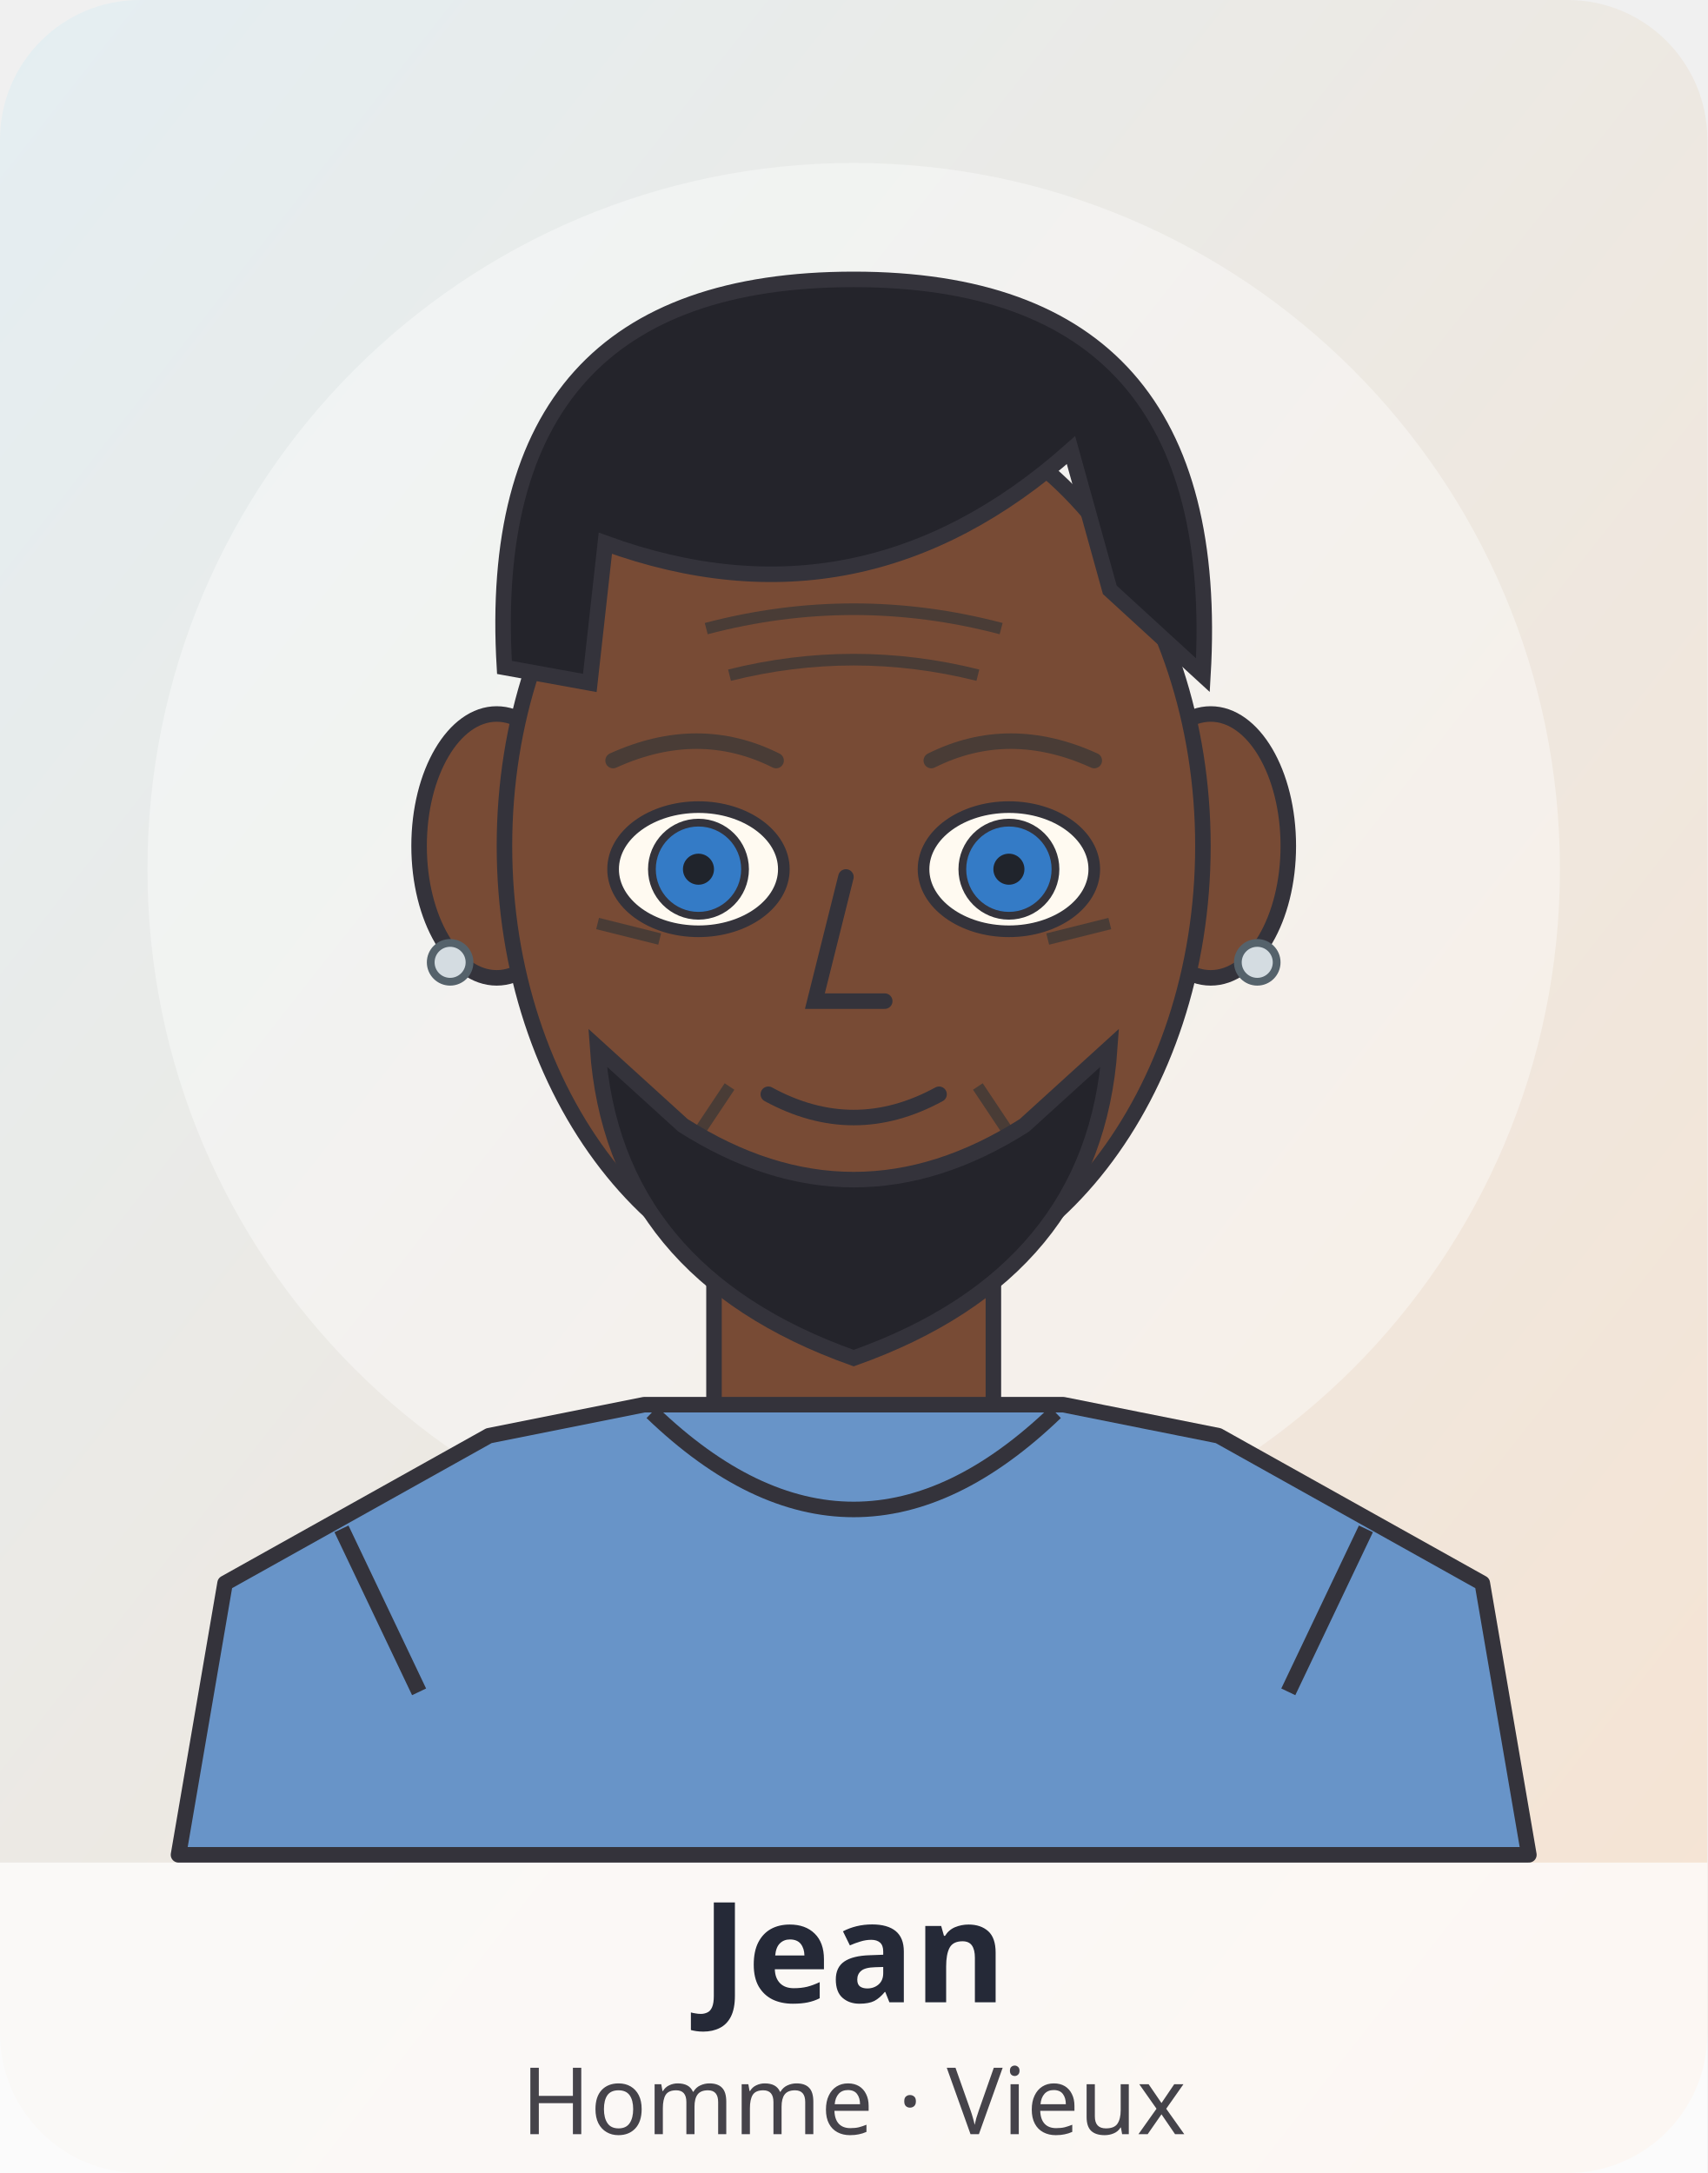
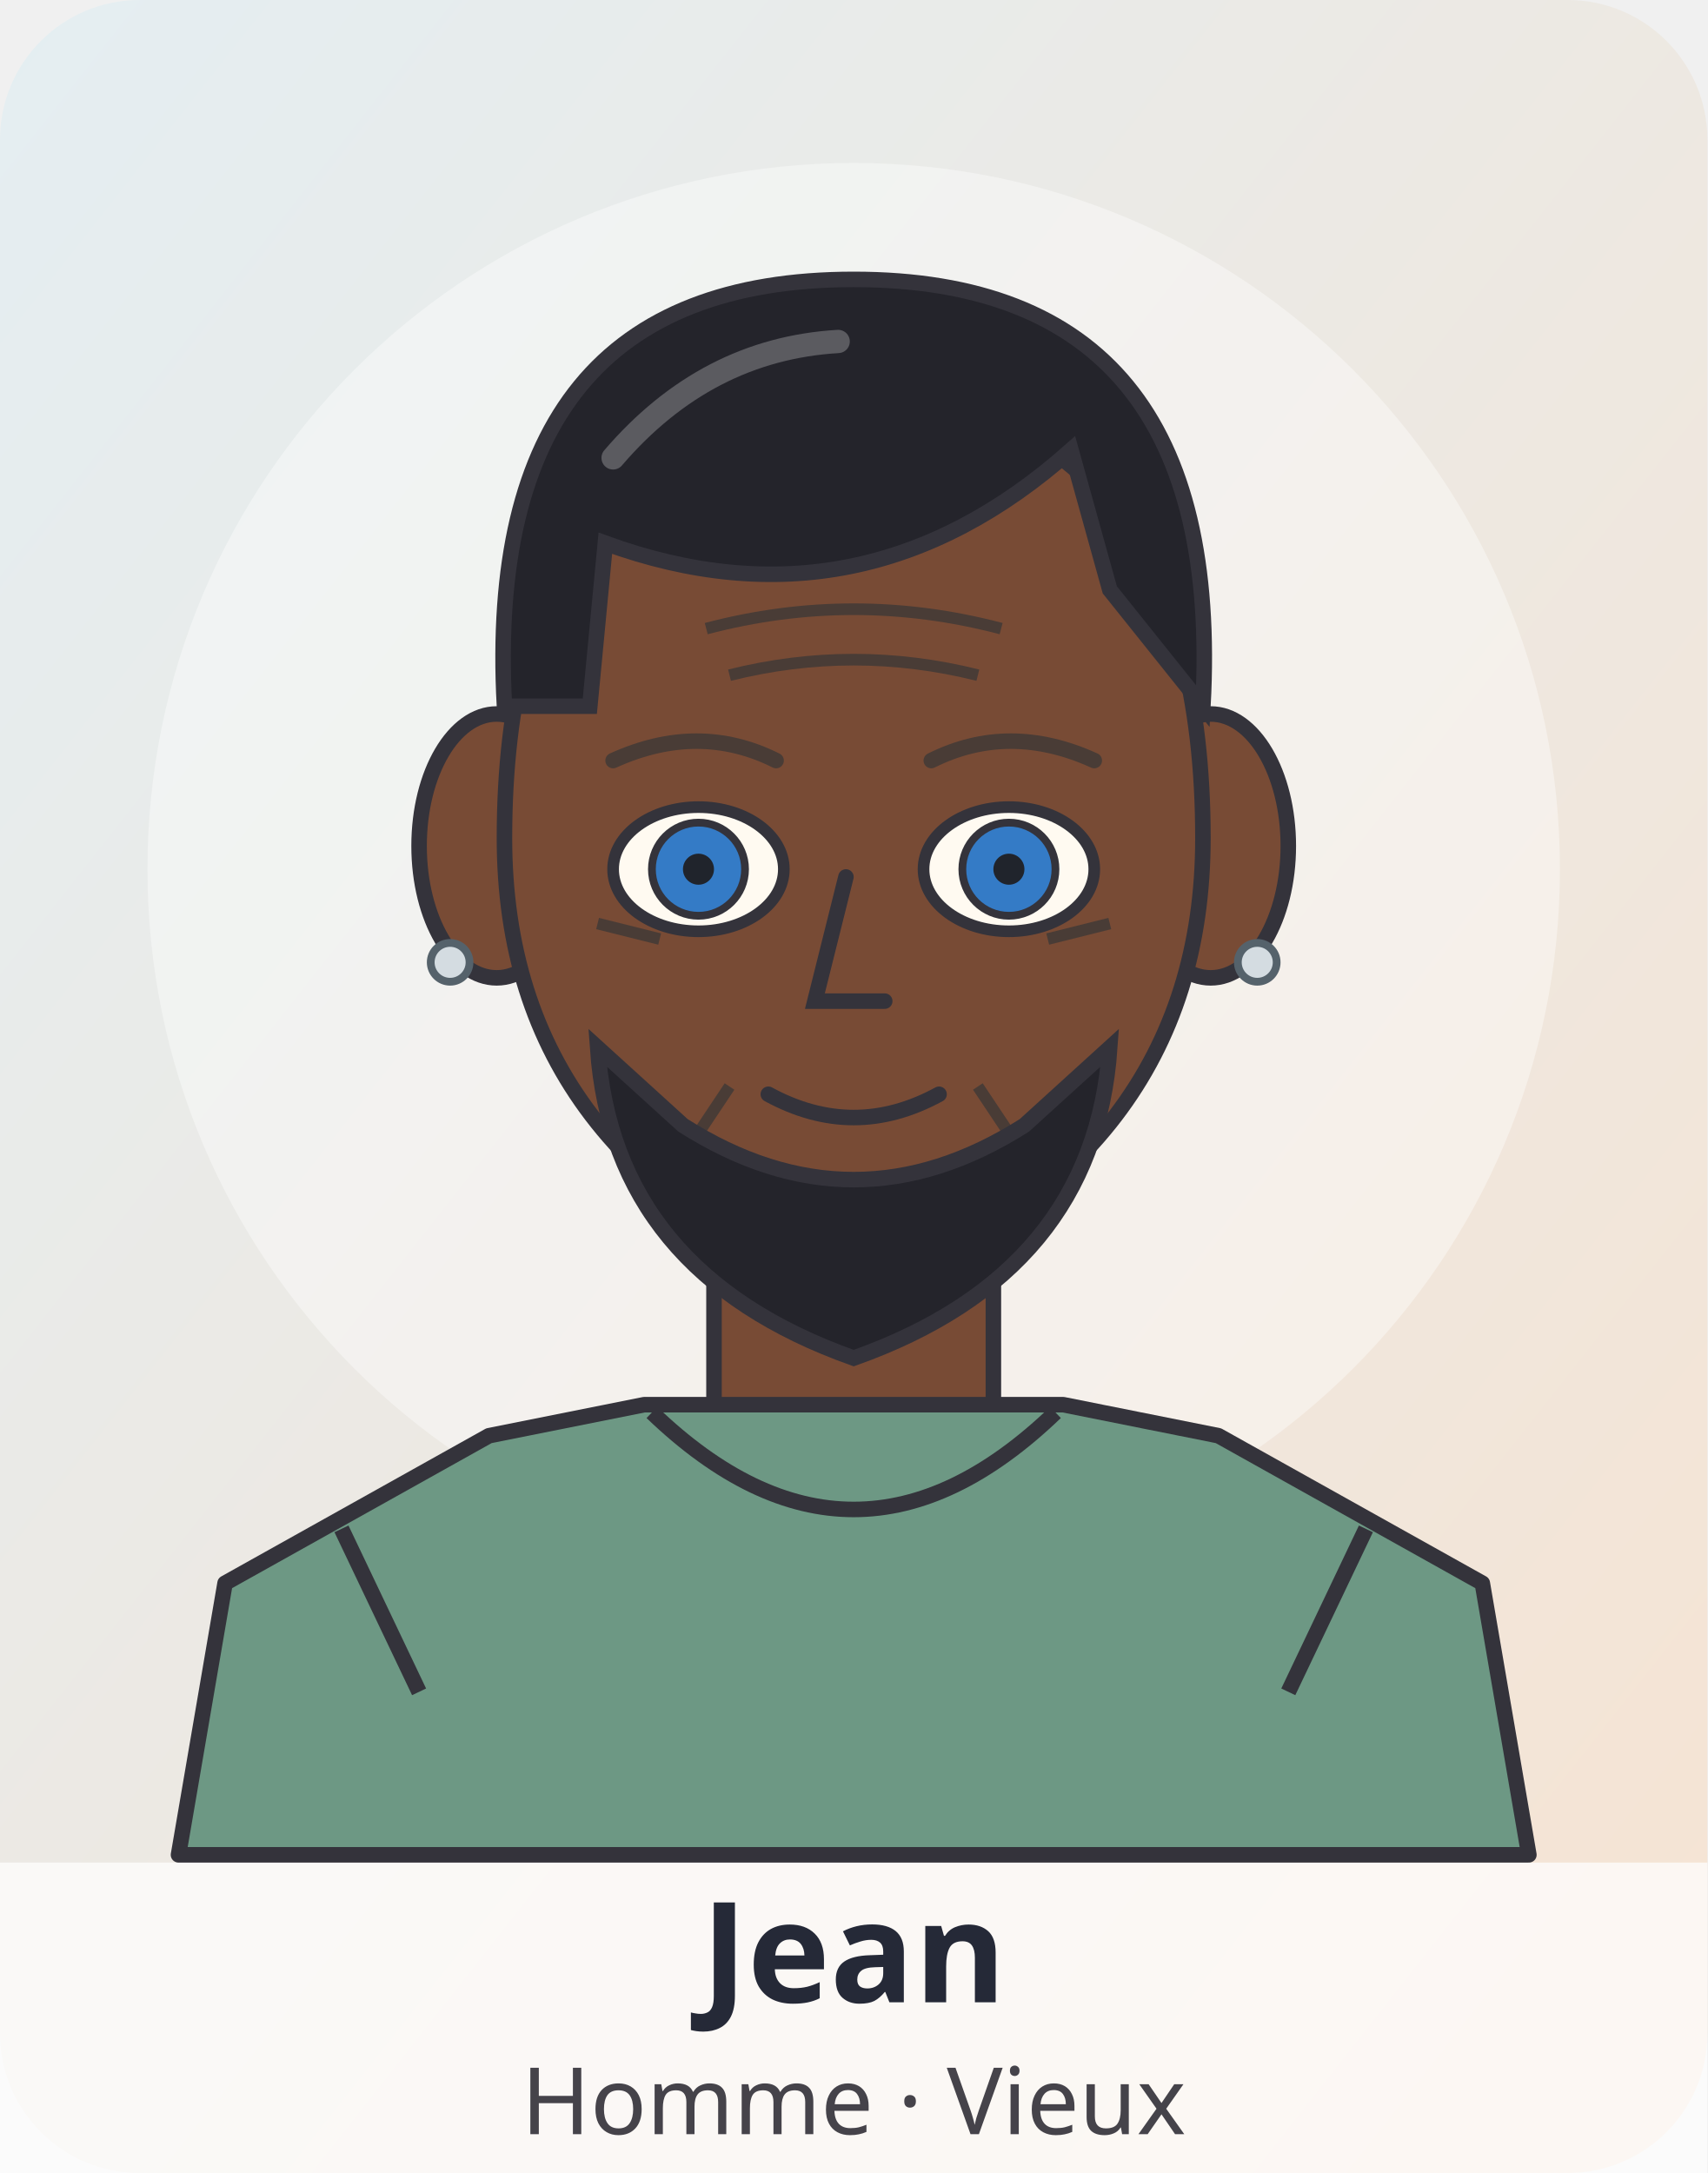
<svg xmlns="http://www.w3.org/2000/svg" viewBox="0 0 220 280" role="img" aria-labelledby="title-c21 desc-c21">
  <defs>
    <linearGradient id="fond-c21" x2="1" y2="1">
      <stop stop-color="#e4eef2" />
      <stop offset="1" stop-color="#f6e3d2" />
    </linearGradient>
  </defs>
  <rect width="220" height="280" rx="18" fill="url(#fond-c21)" />
  <circle cx="110" cy="112" r="91" fill="#fff" opacity=".38" />
  <path d="M0 240 H220 V280 H0Z" fill="#fff" opacity=".72" />
  <path d="M92 153 V186 Q110 203 128 186 V153" fill="#784b35" stroke="#34333b" stroke-width="2" />
-   <path d="M83 181 L63 185 L29 204 L23 239 L197 239 L191 204 L157 185 L137 181Z" fill="#6894c8" stroke="#34333b" stroke-width="2" stroke-linejoin="round" />
+   <path d="M83 181 L63 185 L29 204 L23 239 L197 239 L191 204 L157 185 L137 181Z" fill="#6d9884" stroke="#34333b" stroke-width="2" stroke-linejoin="round" />
  <path d="M84 182 Q110 207 136 182 M44 197 L54 218 M176 197 L166 218" fill="none" stroke="#34333b" stroke-width="2" stroke-linejoin="round" />
  <g fill="#784b35" stroke="#34333b" stroke-width="2">
    <ellipse cx="64" cy="109" rx="10" ry="17" />
    <ellipse cx="156" cy="109" rx="10" ry="17" />
-     <ellipse cx="110" cy="109" rx="45" ry="58" />
+     <path d="M110 51 C80 51 65 72 65 108 Q65 150 110 167 Q155 150 155 108 C155 72 140 51 110 51Z" />
  </g>
-   <path d="M65 86 Q62 36 110 36 Q158 36 155 87 L143 76 L138 58 Q111 82 78 70 L76 88Z" fill="#24242b" stroke="#34333b" stroke-width="2" />
+   <path d="M65 91 Q62 36 110 36 Q158 36 155 91 L143 76 L138 58 Q111 82 78 70 L76 91Z" fill="#24242b" stroke="#34333b" stroke-width="2" />
+   <path d="M79 59 Q91 45 108 44" fill="none" stroke="#fff" stroke-opacity=".25" stroke-width="3" stroke-linecap="round" />
  <path d="M91 81 Q110 76 129 81 M94 87 Q110 83 126 87 M77 119 L85 121 M143 119 L135 121 M90 146 L94 140 M130 146 L126 140" fill="none" stroke="#493c36" stroke-width="1.5" />
  <g fill="#fffaf1" stroke="#34333b" stroke-width="1.5">
    <ellipse cx="90" cy="112" rx="11" ry="8" />
    <ellipse cx="130" cy="112" rx="11" ry="8" />
  </g>
  <g fill="#347bc6" stroke="#34333b" stroke-width="1">
    <circle cx="90" cy="112" r="6" />
    <circle cx="130" cy="112" r="6" />
  </g>
  <g fill="#20242c">
    <circle cx="90" cy="112" r="2" />
    <circle cx="130" cy="112" r="2" />
  </g>
  <path d="M79 98 Q90 93 100 98 M120 98 Q130 93 141 98" fill="none" stroke="#493c36" stroke-width="2" stroke-linecap="round" />
  <path d="M109 113 L105 129 L114 129 M99 141 Q110 147 121 141" fill="none" stroke="#34333b" stroke-width="2" stroke-linecap="round" />
  <path d="M77 135 Q79 164 110 175 Q141 164 143 135 L132 145 Q110 159 88 145Z" fill="#24242b" stroke="#34333b" stroke-width="2" />
  <g fill="#d4dce1" stroke="#55626b" stroke-width="1">
    <circle cx="58" cy="124" r="2.5" />
    <circle cx="162" cy="124" r="2.5" />
  </g>
  <text x="110" y="258" text-anchor="middle" font-family="sans-serif" font-size="18" font-weight="700" fill="#252937">Jean</text>
  <text x="110" y="275" text-anchor="middle" font-family="sans-serif" font-size="12" fill="#45434a">Homme · Vieux</text>
</svg>
